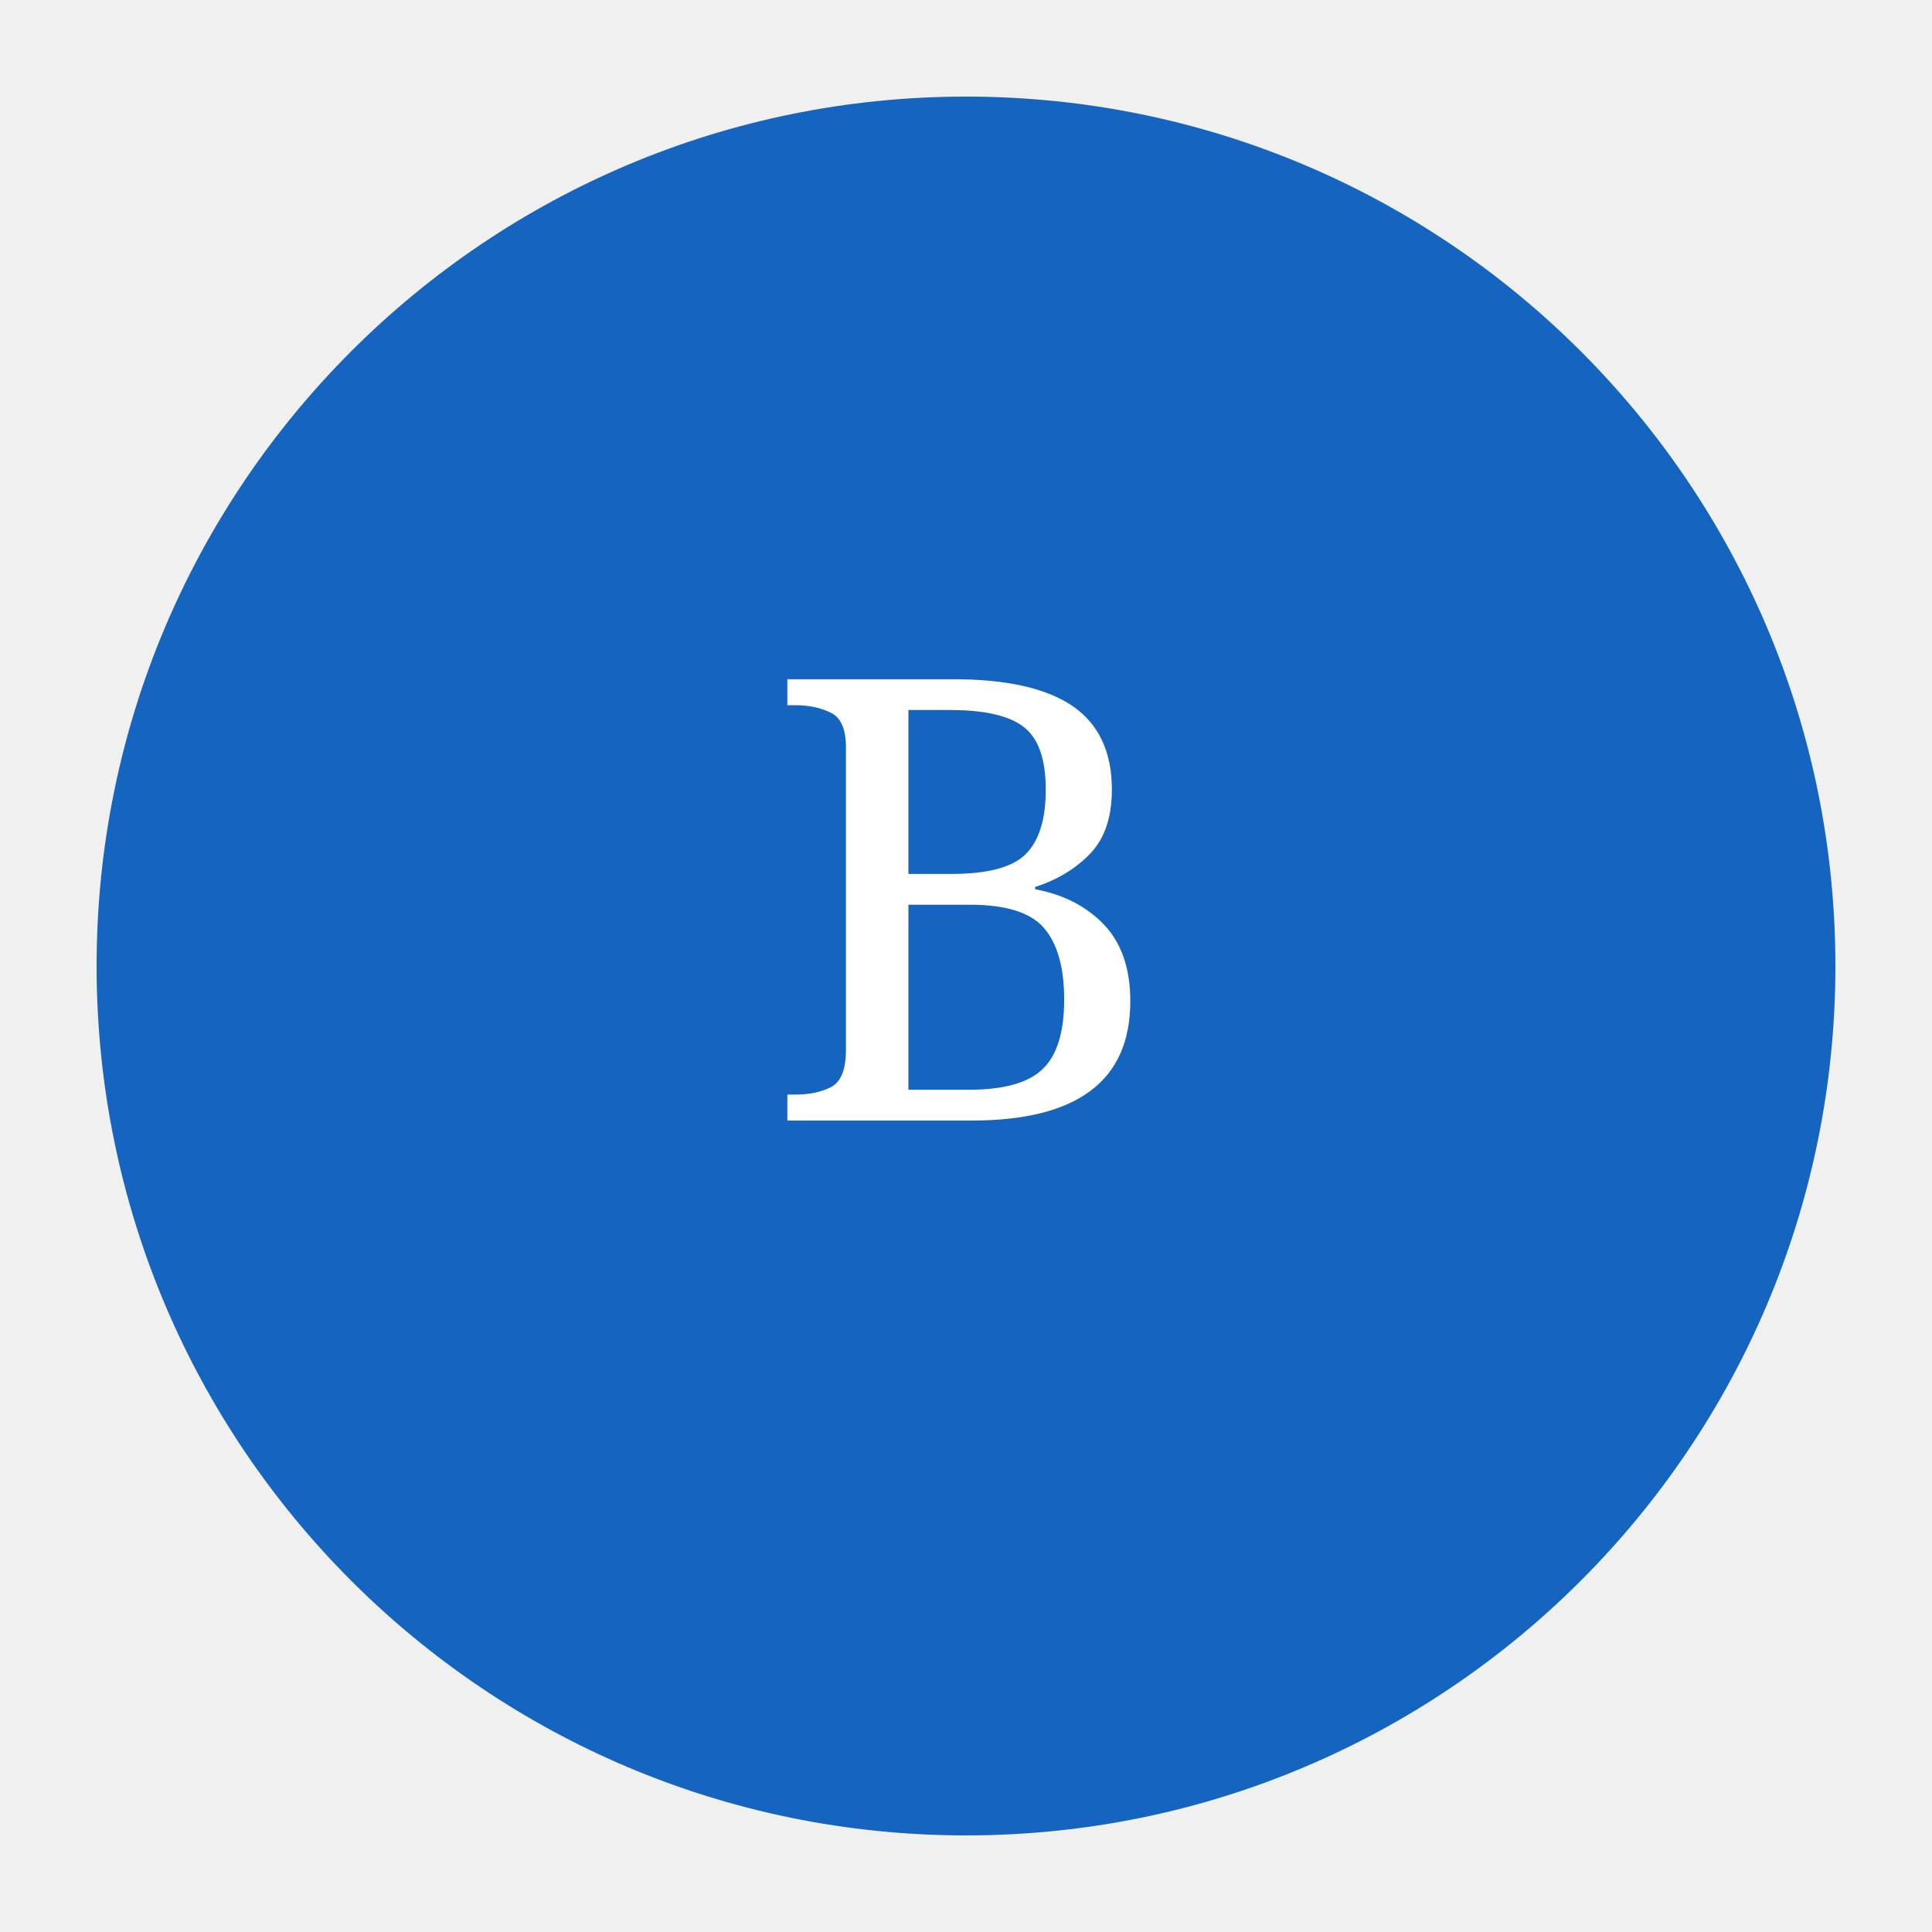
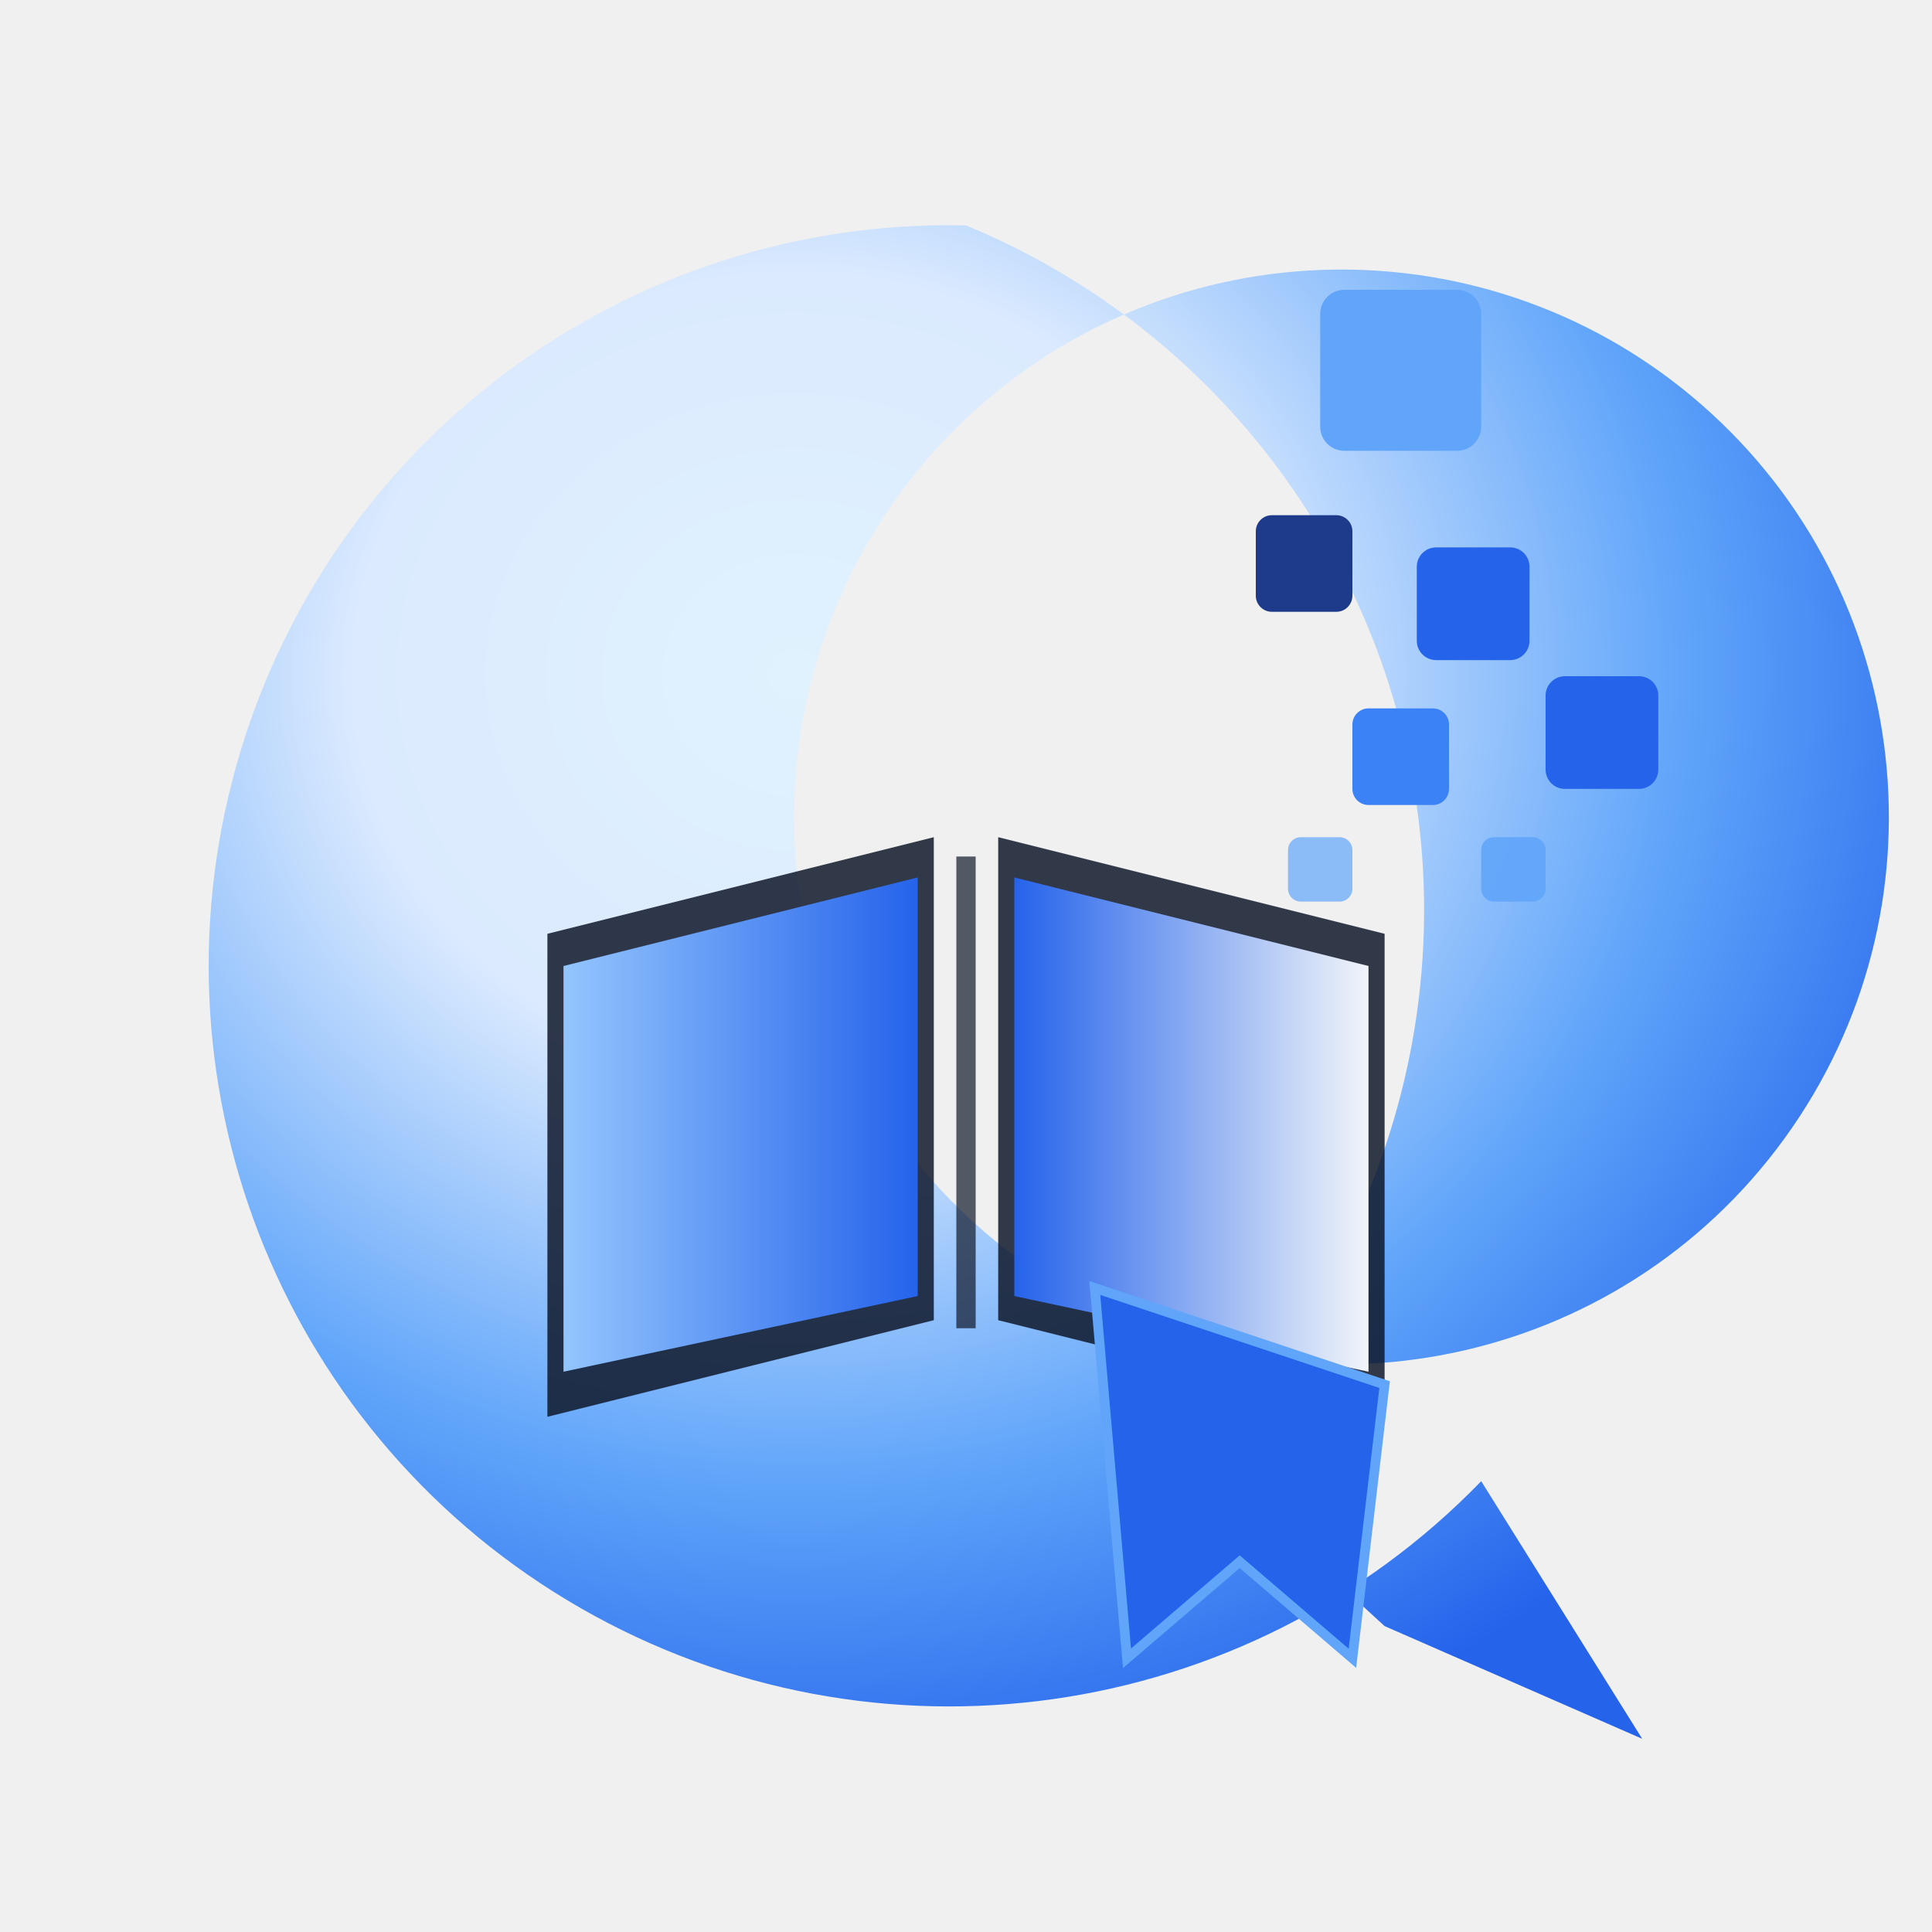
- <svg xmlns="http://www.w3.org/2000/svg" viewBox="0 0 100 100" width="100" height="100">
-   <circle cx="50" cy="50" r="45" fill="#1565c0" />
-   <text x="50" y="58" text-anchor="middle" font-size="32" fill="#fff" font-family="serif">B</text>
+ <svg xmlns="http://www.w3.org/2000/svg" viewBox="0 0 120 120" width="120" height="120" role="img" aria-label="QNX Library">
+   <defs>
+     <radialGradient id="qFill" cx="35%" cy="30%" r="75%">
+       <stop offset="0%" stop-color="#e0f2fe" />
+       <stop offset="35%" stop-color="#dbeafe" />
+       <stop offset="70%" stop-color="#60A5FA" />
+       <stop offset="100%" stop-color="#2563EB" />
+     </radialGradient>
+     <linearGradient id="bookL" x1="0%" y1="0%" x2="100%" y2="0%">
+       <stop offset="0%" stop-color="#93c5fd" />
+       <stop offset="100%" stop-color="#2563EB" />
+     </linearGradient>
+     <linearGradient id="bookR" x1="0%" y1="0%" x2="100%" y2="0%">
+       <stop offset="0%" stop-color="#2563EB" />
+       <stop offset="100%" stop-color="#f1f5f9" />
+     </linearGradient>
+   </defs>
+   <path d="M 60 14 A 46 46 0 1 0 92 92 L 102 108 L 86 101 L 74 90 A 46 46 0 0 0 60 14 Z M 60 26 A 34 34 0 1 1 66 80 A 34 34 0 0 1 60 26 Z" fill="url(#qFill)" />
+   <g transform="translate(30 52)">
+     <path d="M 4 6 L 28 0 L 28 30 L 4 36 Z" fill="#0f172a" opacity="0.85" />
+     <path d="M 32 0 L 56 6 L 56 36 L 32 30 Z" fill="#0f172a" opacity="0.85" />
+     <path d="M 5 8 L 27 2.5 L 27 28.5 L 5 33.2 Z" fill="url(#bookL)" />
+     <path d="M 33 2.5 L 55 8 L 55 33.2 L 33 28.5 Z" fill="url(#bookR)" />
+     <path d="M 30 1.2 L 30 30.5" stroke="#0f172a" stroke-width="1.2" opacity="0.7" />
+   </g>
+   <path d="M 68 80 L 86 86 L 84 103 L 77 97 L 70 103 Z" fill="#2563EB" stroke="#60A5FA" stroke-width="0.6" />
+   <rect x="82" y="18" width="10" height="10" rx="1.5" fill="#60A5FA" />
+   <rect x="88" y="34" width="7" height="7" rx="1.2" fill="#2563EB" />
+   <rect x="96" y="42" width="7" height="7" rx="1.2" fill="#2563EB" />
+   <rect x="78" y="32" width="6" height="6" rx="1" fill="#1E3A8A" />
+   <rect x="84" y="44" width="6" height="6" rx="1" fill="#3b82f6" />
+   <rect x="92" y="52" width="4" height="4" rx="0.8" fill="#60A5FA" opacity="0.9" />
+   <rect x="80" y="52" width="4" height="4" rx="0.8" fill="#60A5FA" opacity="0.7" />
</svg>
